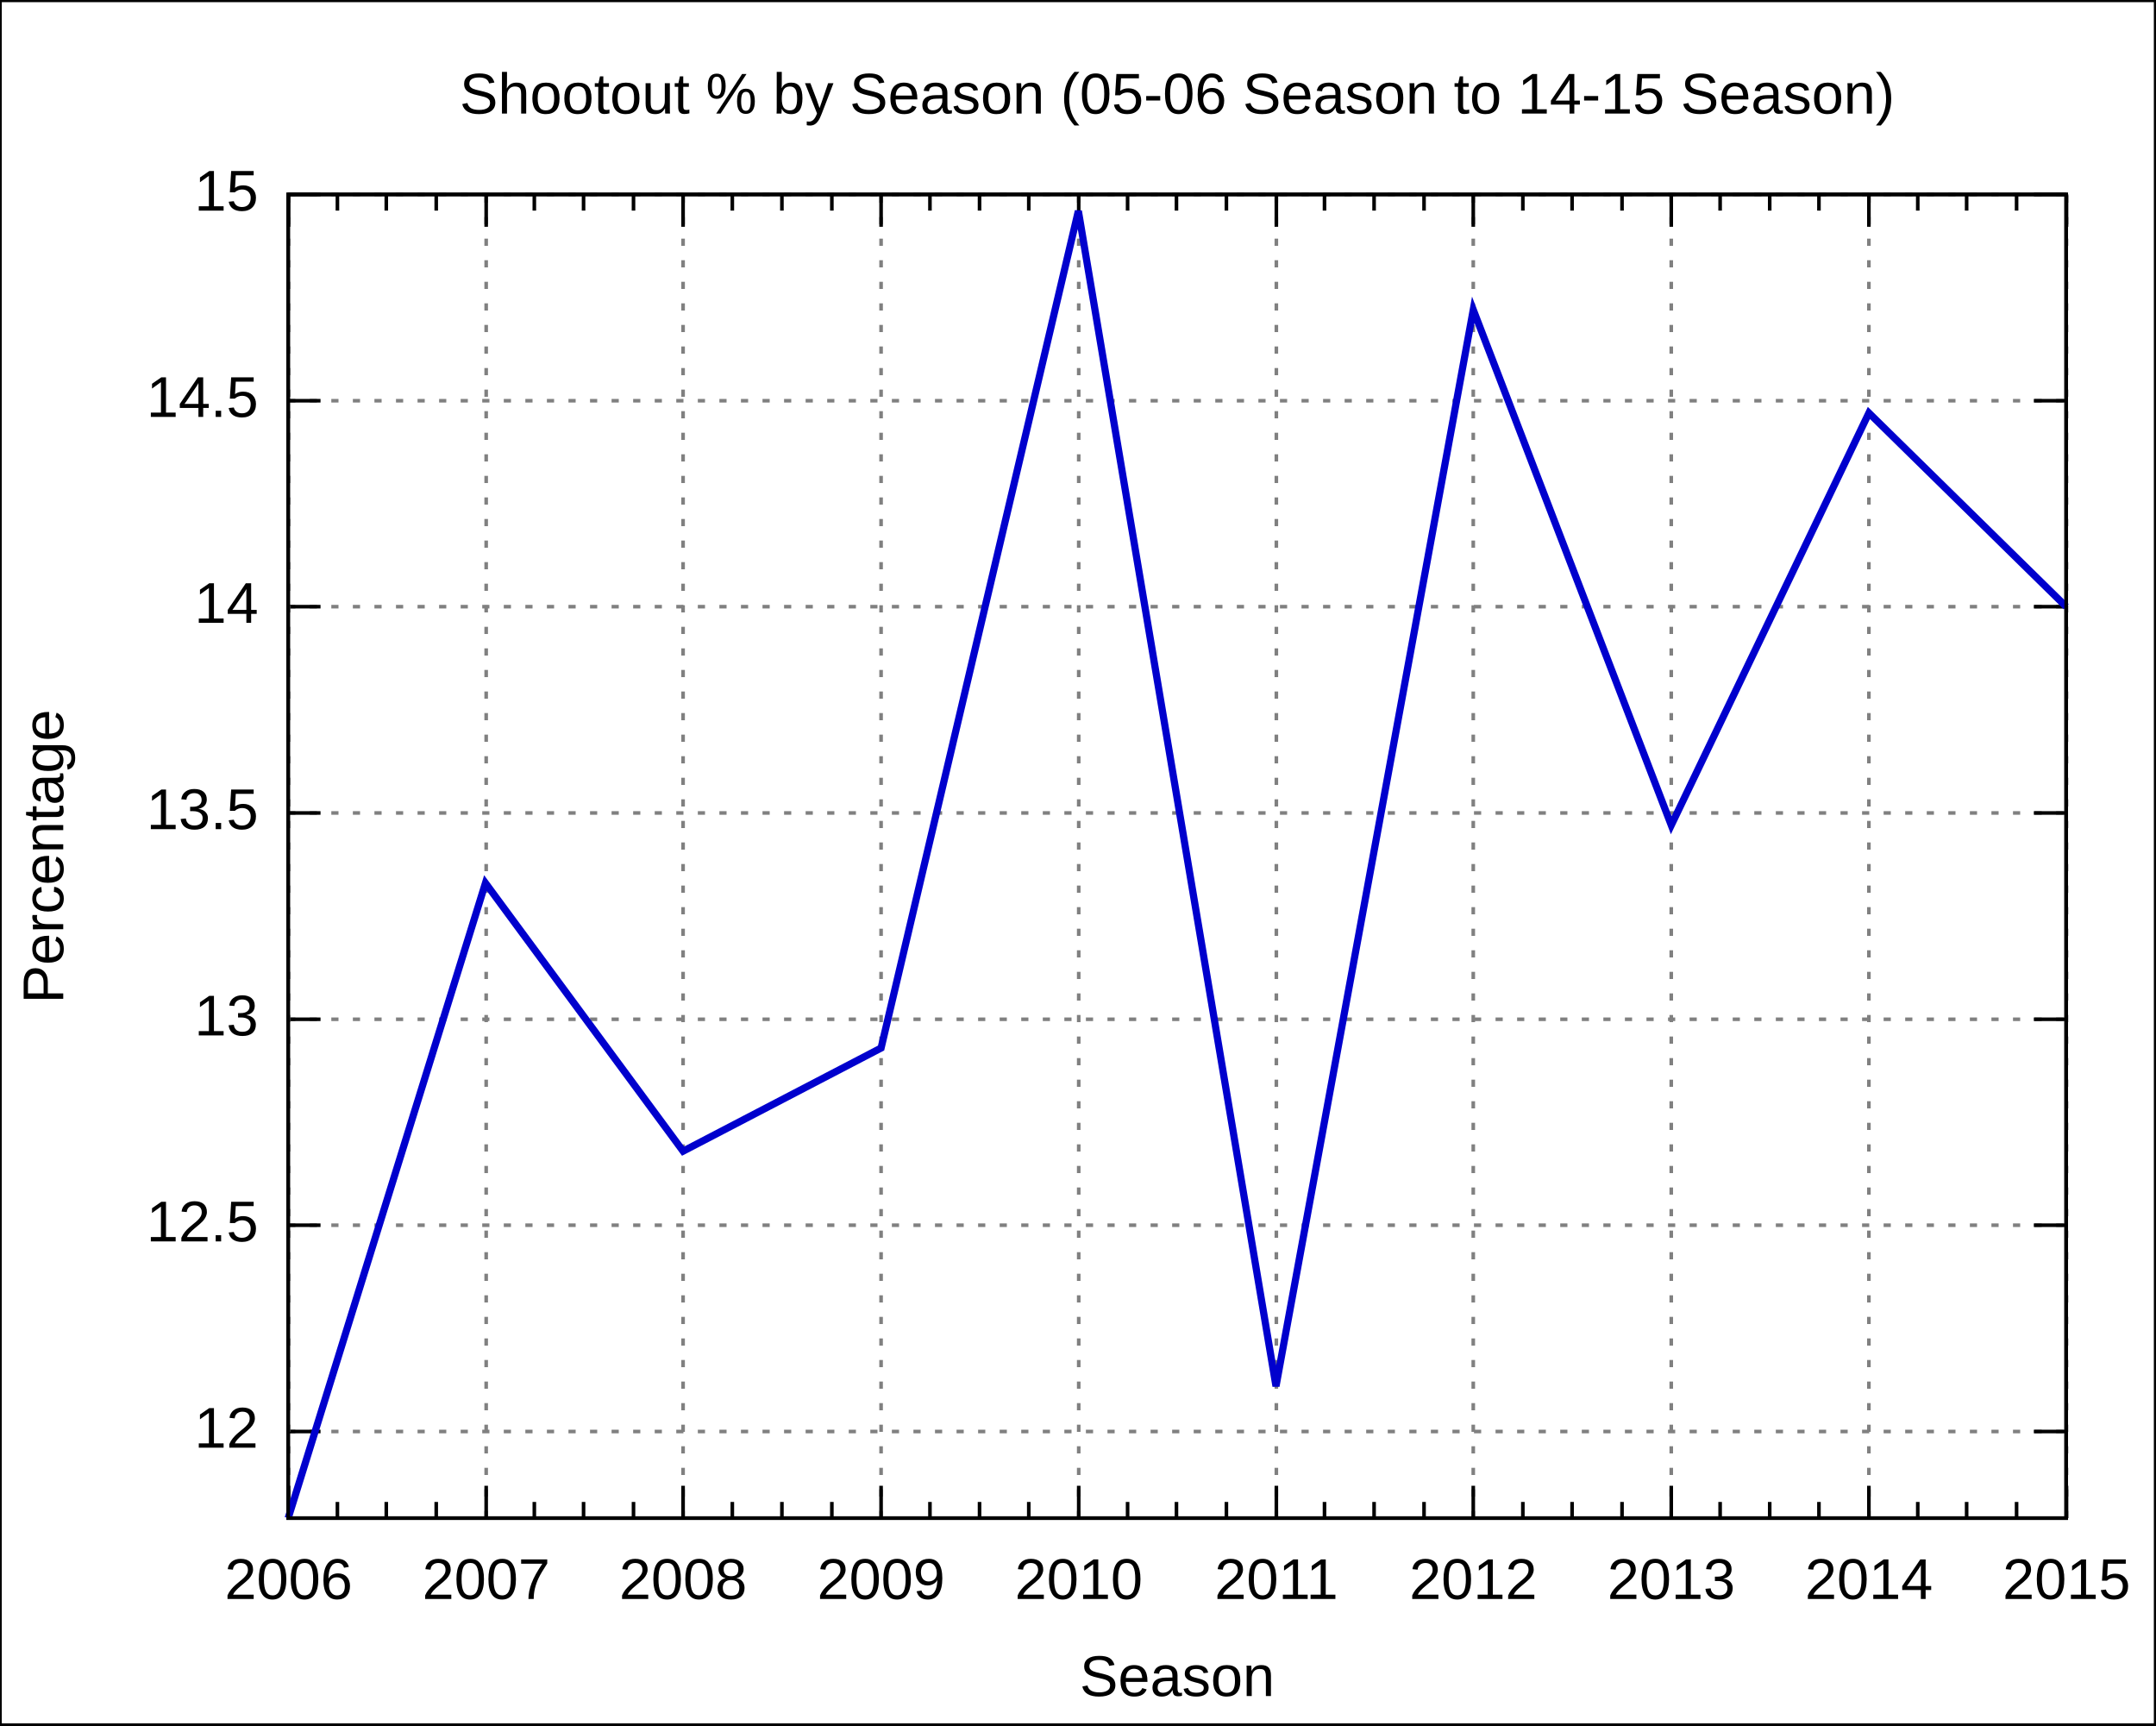
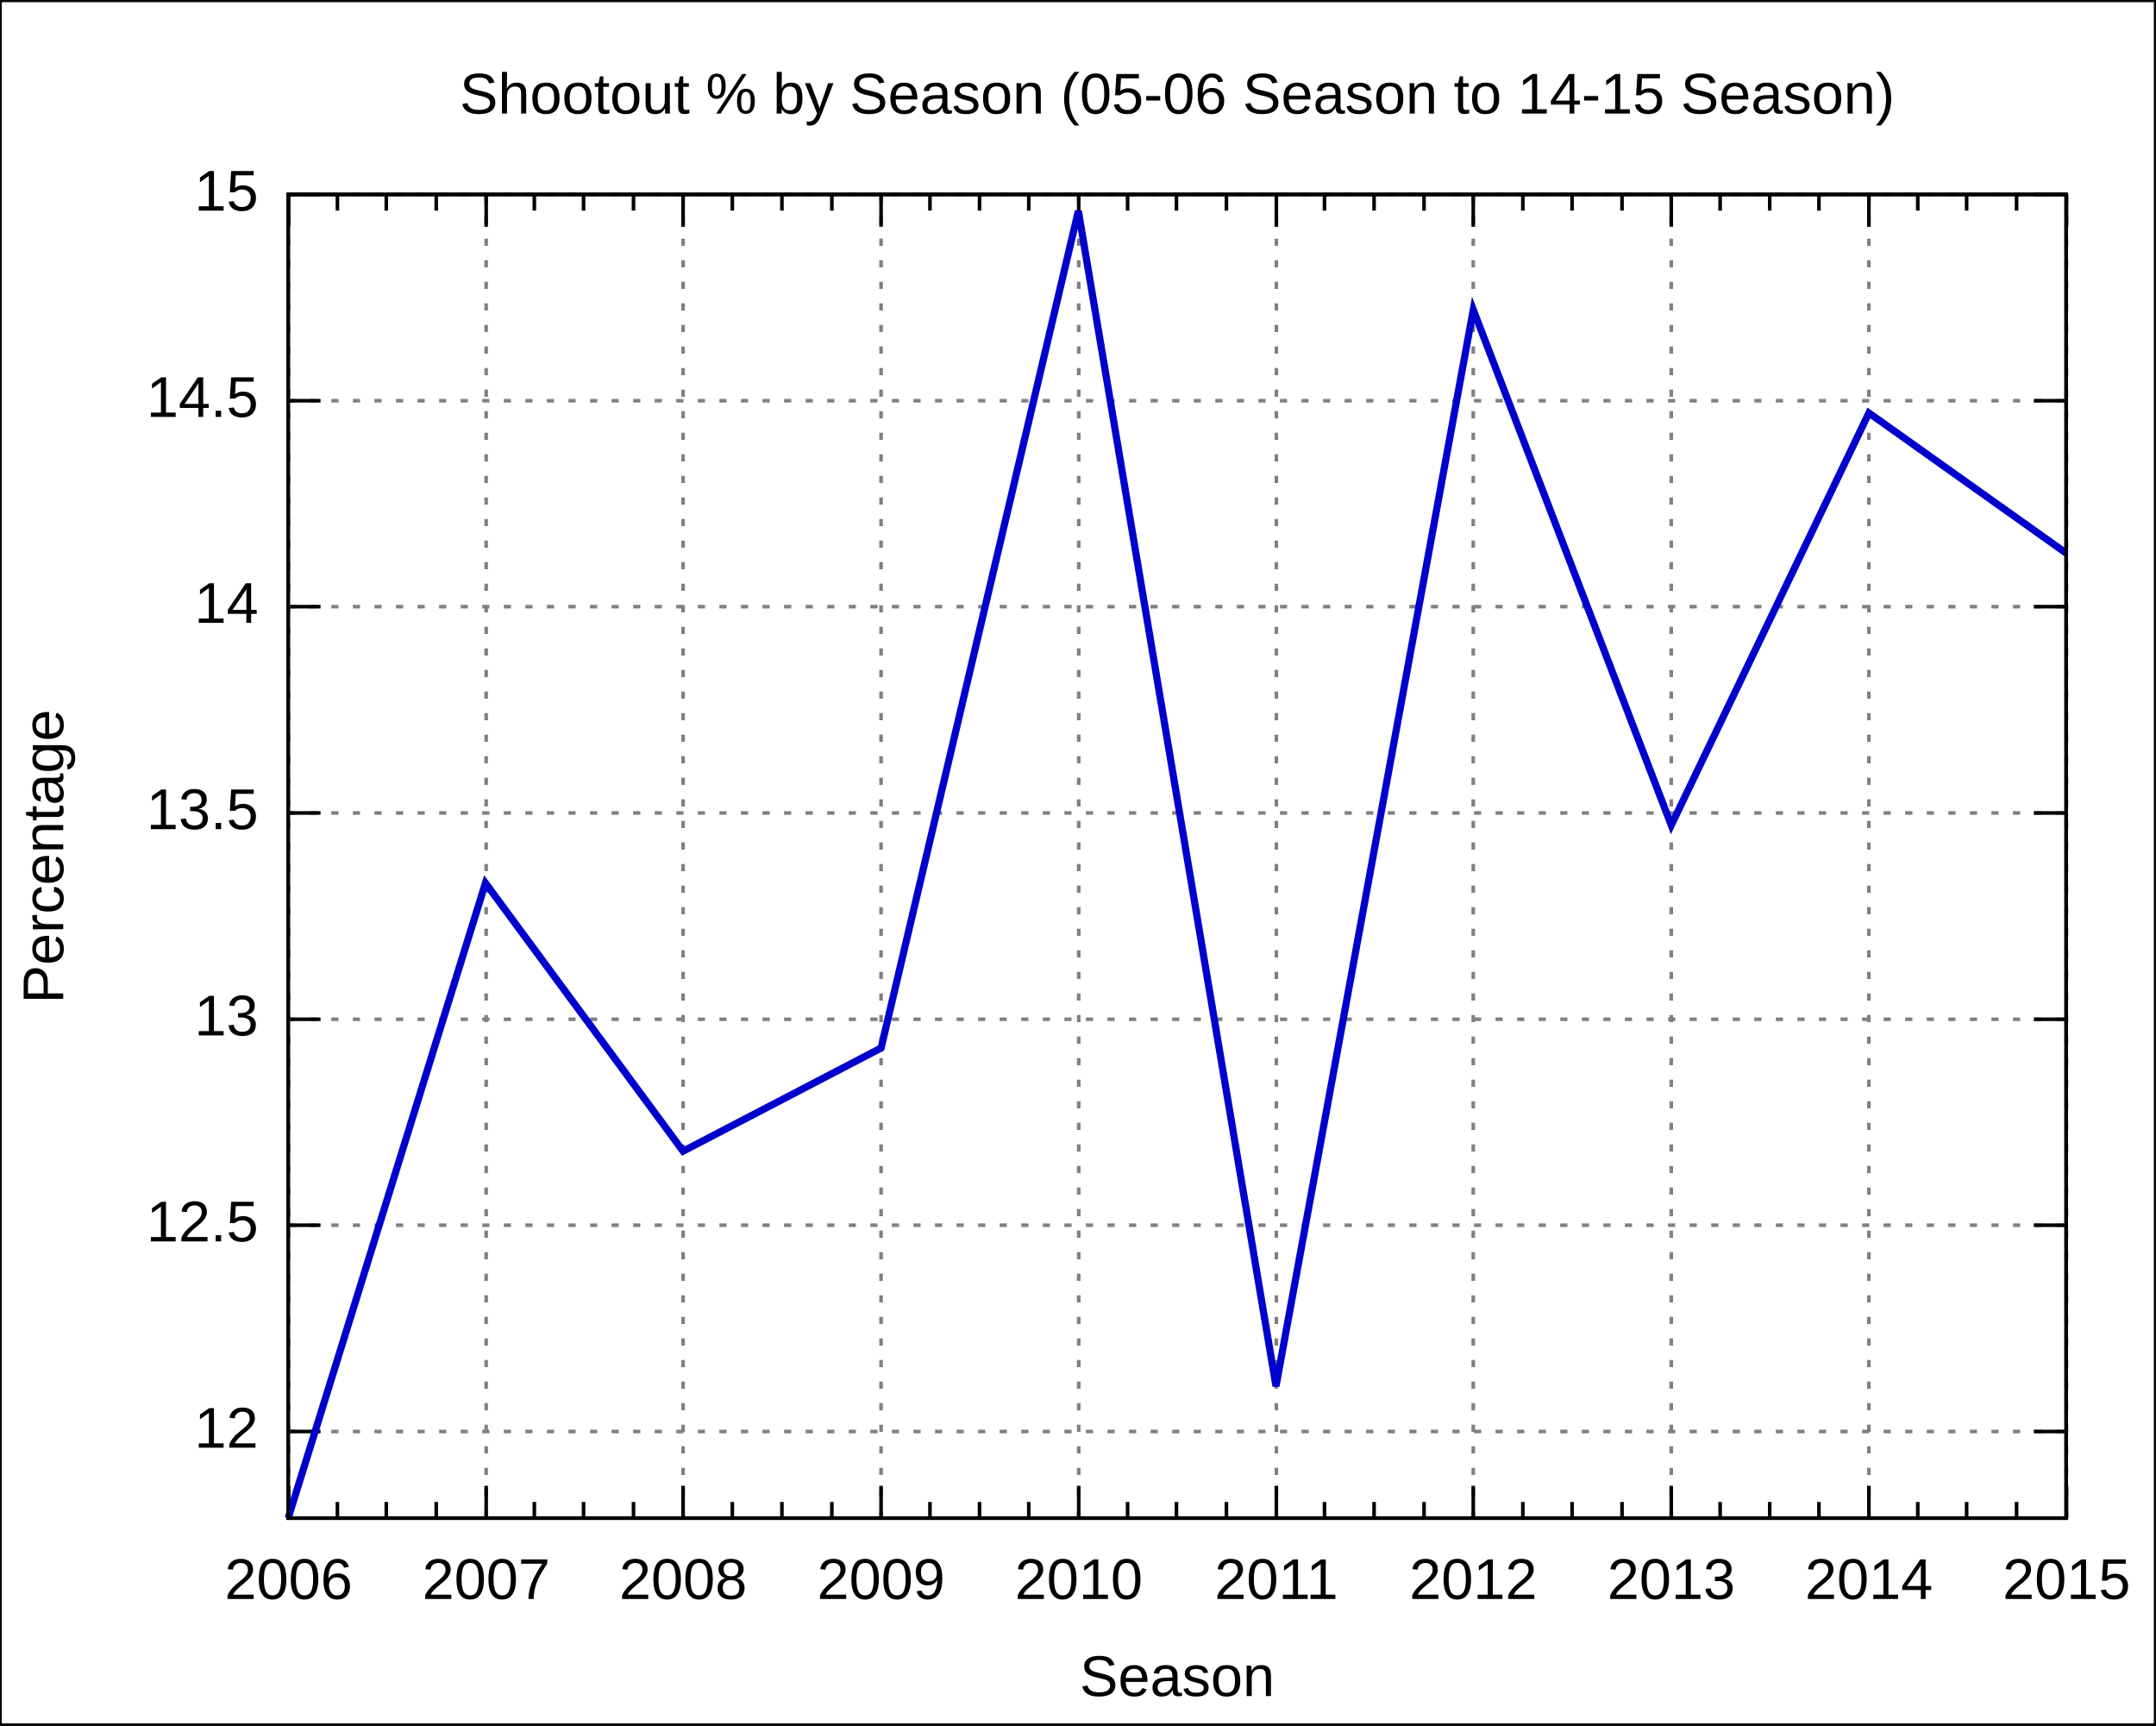
<svg xmlns="http://www.w3.org/2000/svg" xmlns:xlink="http://www.w3.org/1999/xlink" width="600" height="480" viewBox="0 0 600 480">
  <g id="gnuplot_canvas">
    <rect x="0" y="0" width="600" height="480" fill="none" />
    <defs>
      <circle id="gpDot" r="0.5" stroke-width="0.5" />
      <path id="gpPt0" stroke-width="0.222" stroke="currentColor" d="M-1,0 h2 M0,-1 v2" />
      <path id="gpPt1" stroke-width="0.222" stroke="currentColor" d="M-1,-1 L1,1 M1,-1 L-1,1" />
      <path id="gpPt2" stroke-width="0.222" stroke="currentColor" d="M-1,0 L1,0 M0,-1 L0,1 M-1,-1 L1,1 M-1,1 L1,-1" />
      <rect id="gpPt3" stroke-width="0.222" stroke="currentColor" x="-1" y="-1" width="2" height="2" />
      <rect id="gpPt4" stroke-width="0.222" stroke="currentColor" fill="currentColor" x="-1" y="-1" width="2" height="2" />
      <circle id="gpPt5" stroke-width="0.222" stroke="currentColor" cx="0" cy="0" r="1" />
      <use xlink:href="#gpPt5" id="gpPt6" fill="currentColor" stroke="none" />
      <path id="gpPt7" stroke-width="0.222" stroke="currentColor" d="M0,-1.33 L-1.33,0.67 L1.33,0.67 z" />
      <use xlink:href="#gpPt7" id="gpPt8" fill="currentColor" stroke="none" />
      <use xlink:href="#gpPt7" id="gpPt9" stroke="currentColor" transform="rotate(180)" />
      <use xlink:href="#gpPt9" id="gpPt10" fill="currentColor" stroke="none" />
      <use xlink:href="#gpPt3" id="gpPt11" stroke="currentColor" transform="rotate(45)" />
      <use xlink:href="#gpPt11" id="gpPt12" fill="currentColor" stroke="none" />
    </defs>
    <g style="fill:none; color:white; stroke:currentColor; stroke-width:1.00; stroke-linecap:butt; stroke-linejoin:miter">
</g>
    <g style="fill:none; color:black; stroke:currentColor; stroke-width:1.00; stroke-linecap:butt; stroke-linejoin:miter">
      <g style="stroke:none; shape-rendering:crispEdges">
        <polygon fill="rgb(255, 255, 255)" points="0.0,480.0 599.9,480.0 599.9,0.1 0.0,0.1 " />
      </g>
      <path stroke="black" d="M0.0,480.0 L0.0,0.1 L599.9,0.1 L599.9,480.0 L0.0,480.0  " />
    </g>
    <g style="fill:none; color:gray; stroke:currentColor; stroke-width:1.00; stroke-linecap:butt; stroke-linejoin:miter">
      <path stroke="gray" stroke-dasharray=" 2,4" class="gridline" d="M80.2,398.3 L575.0,398.3  " />
    </g>
    <g style="fill:none; color:black; stroke:currentColor; stroke-width:1.00; stroke-linecap:butt; stroke-linejoin:miter">
      <path stroke="black" d="M80.2,398.3 L89.2,398.3 M575.0,398.3 L566.0,398.3  " />
      <g transform="translate(71.9,402.8)" style="stroke:none; fill:black; font-family:Arial; font-size:12.00pt; text-anchor:end">
        <text> 12</text>
      </g>
    </g>
    <g style="fill:none; color:gray; stroke:currentColor; stroke-width:1.00; stroke-linecap:butt; stroke-linejoin:miter">
      <path stroke="gray" stroke-dasharray=" 2,4" class="gridline" d="M80.2,340.9 L575.0,340.9  " />
    </g>
    <g style="fill:none; color:black; stroke:currentColor; stroke-width:1.00; stroke-linecap:butt; stroke-linejoin:miter">
      <path stroke="black" d="M80.2,340.9 L89.2,340.9 M575.0,340.9 L566.0,340.9  " />
      <g transform="translate(71.9,345.4)" style="stroke:none; fill:black; font-family:Arial; font-size:12.00pt; text-anchor:end">
        <text> 12.5</text>
      </g>
    </g>
    <g style="fill:none; color:gray; stroke:currentColor; stroke-width:1.00; stroke-linecap:butt; stroke-linejoin:miter">
      <path stroke="gray" stroke-dasharray=" 2,4" class="gridline" d="M80.2,283.6 L575.0,283.6  " />
    </g>
    <g style="fill:none; color:black; stroke:currentColor; stroke-width:1.00; stroke-linecap:butt; stroke-linejoin:miter">
      <path stroke="black" d="M80.2,283.6 L89.2,283.6 M575.0,283.6 L566.0,283.6  " />
      <g transform="translate(71.9,288.1)" style="stroke:none; fill:black; font-family:Arial; font-size:12.00pt; text-anchor:end">
        <text> 13</text>
      </g>
    </g>
    <g style="fill:none; color:gray; stroke:currentColor; stroke-width:1.00; stroke-linecap:butt; stroke-linejoin:miter">
      <path stroke="gray" stroke-dasharray=" 2,4" class="gridline" d="M80.2,226.2 L575.0,226.2  " />
    </g>
    <g style="fill:none; color:black; stroke:currentColor; stroke-width:1.00; stroke-linecap:butt; stroke-linejoin:miter">
      <path stroke="black" d="M80.2,226.2 L89.2,226.2 M575.0,226.2 L566.0,226.2  " />
      <g transform="translate(71.9,230.7)" style="stroke:none; fill:black; font-family:Arial; font-size:12.00pt; text-anchor:end">
        <text> 13.5</text>
      </g>
    </g>
    <g style="fill:none; color:gray; stroke:currentColor; stroke-width:1.00; stroke-linecap:butt; stroke-linejoin:miter">
      <path stroke="gray" stroke-dasharray=" 2,4" class="gridline" d="M80.2,168.8 L575.0,168.8  " />
    </g>
    <g style="fill:none; color:black; stroke:currentColor; stroke-width:1.00; stroke-linecap:butt; stroke-linejoin:miter">
      <path stroke="black" d="M80.2,168.8 L89.2,168.8 M575.0,168.8 L566.0,168.8  " />
      <g transform="translate(71.9,173.3)" style="stroke:none; fill:black; font-family:Arial; font-size:12.00pt; text-anchor:end">
        <text> 14</text>
      </g>
    </g>
    <g style="fill:none; color:gray; stroke:currentColor; stroke-width:1.00; stroke-linecap:butt; stroke-linejoin:miter">
      <path stroke="gray" stroke-dasharray=" 2,4" class="gridline" d="M80.2,111.5 L575.0,111.5  " />
    </g>
    <g style="fill:none; color:black; stroke:currentColor; stroke-width:1.00; stroke-linecap:butt; stroke-linejoin:miter">
      <path stroke="black" d="M80.2,111.5 L89.2,111.5 M575.0,111.5 L566.0,111.5  " />
      <g transform="translate(71.9,116.0)" style="stroke:none; fill:black; font-family:Arial; font-size:12.00pt; text-anchor:end">
        <text> 14.5</text>
      </g>
    </g>
    <g style="fill:none; color:gray; stroke:currentColor; stroke-width:1.00; stroke-linecap:butt; stroke-linejoin:miter">
      <path stroke="gray" stroke-dasharray=" 2,4" class="gridline" d="M80.2,54.1 L575.0,54.1  " />
    </g>
    <g style="fill:none; color:black; stroke:currentColor; stroke-width:1.00; stroke-linecap:butt; stroke-linejoin:miter">
      <path stroke="black" d="M80.2,54.1 L89.2,54.1 M575.0,54.1 L566.0,54.1  " />
      <g transform="translate(71.9,58.6)" style="stroke:none; fill:black; font-family:Arial; font-size:12.00pt; text-anchor:end">
        <text> 15</text>
      </g>
    </g>
    <g style="fill:none; color:gray; stroke:currentColor; stroke-width:1.00; stroke-linecap:butt; stroke-linejoin:miter">
      <path stroke="gray" stroke-dasharray=" 2,4" class="gridline" d="M80.3,422.4 L80.3,54.1  " />
    </g>
    <g style="fill:none; color:black; stroke:currentColor; stroke-width:1.00; stroke-linecap:butt; stroke-linejoin:miter">
      <path stroke="black" d="M80.3,422.4 L80.3,413.4 M80.3,54.1 L80.3,63.1  " />
      <g transform="translate(80.3,444.9)" style="stroke:none; fill:black; font-family:Arial; font-size:12.00pt; text-anchor:middle">
        <text>2006</text>
      </g>
      <path stroke="black" d="M93.9,422.4 L93.9,417.9 M93.9,54.1 L93.9,58.6 M107.5,422.4 L107.5,417.9 M107.5,54.1 L107.5,58.6    M121.4,422.4 L121.4,417.9 M121.4,54.1 L121.4,58.6  " />
    </g>
    <g style="fill:none; color:gray; stroke:currentColor; stroke-width:1.00; stroke-linecap:butt; stroke-linejoin:miter">
      <path stroke="gray" stroke-dasharray=" 2,4" class="gridline" d="M135.3,422.4 L135.3,54.1  " />
    </g>
    <g style="fill:none; color:black; stroke:currentColor; stroke-width:1.00; stroke-linecap:butt; stroke-linejoin:miter">
      <path stroke="black" d="M135.3,422.4 L135.3,413.4 M135.3,54.1 L135.3,63.1  " />
      <g transform="translate(135.3,444.9)" style="stroke:none; fill:black; font-family:Arial; font-size:12.00pt; text-anchor:middle">
        <text>2007</text>
      </g>
      <path stroke="black" d="M148.7,422.4 L148.7,417.9 M148.7,54.1 L148.7,58.6 M162.4,422.4 L162.4,417.9 M162.4,54.1 L162.4,58.6    M176.3,422.4 L176.3,417.9 M176.3,54.1 L176.3,58.6  " />
    </g>
    <g style="fill:none; color:gray; stroke:currentColor; stroke-width:1.00; stroke-linecap:butt; stroke-linejoin:miter">
      <path stroke="gray" stroke-dasharray=" 2,4" class="gridline" d="M190.1,422.4 L190.1,54.1  " />
    </g>
    <g style="fill:none; color:black; stroke:currentColor; stroke-width:1.00; stroke-linecap:butt; stroke-linejoin:miter">
      <path stroke="black" d="M190.1,422.4 L190.1,413.4 M190.1,54.1 L190.1,63.1  " />
      <g transform="translate(190.1,444.9)" style="stroke:none; fill:black; font-family:Arial; font-size:12.00pt; text-anchor:middle">
        <text>2008</text>
      </g>
      <path stroke="black" d="M203.8,422.4 L203.8,417.9 M203.8,54.1 L203.8,58.6 M217.6,422.4 L217.6,417.9 M217.6,54.1 L217.6,58.6    M231.5,422.4 L231.5,417.9 M231.5,54.1 L231.5,58.6  " />
    </g>
    <g style="fill:none; color:gray; stroke:currentColor; stroke-width:1.00; stroke-linecap:butt; stroke-linejoin:miter">
      <path stroke="gray" stroke-dasharray=" 2,4" class="gridline" d="M245.2,422.4 L245.2,54.1  " />
    </g>
    <g style="fill:none; color:black; stroke:currentColor; stroke-width:1.00; stroke-linecap:butt; stroke-linejoin:miter">
      <path stroke="black" d="M245.2,422.4 L245.2,413.4 M245.2,54.1 L245.2,63.1  " />
      <g transform="translate(245.2,444.9)" style="stroke:none; fill:black; font-family:Arial; font-size:12.00pt; text-anchor:middle">
        <text>2009</text>
      </g>
      <path stroke="black" d="M258.8,422.4 L258.8,417.9 M258.8,54.1 L258.8,58.6 M272.6,422.4 L272.6,417.9 M272.6,54.1 L272.6,58.6    M286.3,422.4 L286.3,417.9 M286.3,54.1 L286.3,58.6  " />
    </g>
    <g style="fill:none; color:gray; stroke:currentColor; stroke-width:1.00; stroke-linecap:butt; stroke-linejoin:miter">
      <path stroke="gray" stroke-dasharray=" 2,4" class="gridline" d="M300.2,422.4 L300.2,54.1  " />
    </g>
    <g style="fill:none; color:black; stroke:currentColor; stroke-width:1.00; stroke-linecap:butt; stroke-linejoin:miter">
      <path stroke="black" d="M300.2,422.4 L300.2,413.4 M300.2,54.1 L300.2,63.1  " />
      <g transform="translate(300.2,444.9)" style="stroke:none; fill:black; font-family:Arial; font-size:12.00pt; text-anchor:middle">
        <text>2010</text>
      </g>
      <path stroke="black" d="M313.8,422.4 L313.8,417.9 M313.8,54.1 L313.8,58.6 M327.4,422.4 L327.4,417.9 M327.4,54.1 L327.4,58.6    M341.3,422.4 L341.3,417.9 M341.3,54.1 L341.3,58.6  " />
    </g>
    <g style="fill:none; color:gray; stroke:currentColor; stroke-width:1.00; stroke-linecap:butt; stroke-linejoin:miter">
      <path stroke="gray" stroke-dasharray=" 2,4" class="gridline" d="M355.2,422.4 L355.2,54.1  " />
    </g>
    <g style="fill:none; color:black; stroke:currentColor; stroke-width:1.00; stroke-linecap:butt; stroke-linejoin:miter">
      <path stroke="black" d="M355.2,422.4 L355.2,413.4 M355.2,54.1 L355.2,63.1  " />
      <g transform="translate(355.2,444.9)" style="stroke:none; fill:black; font-family:Arial; font-size:12.00pt; text-anchor:middle">
        <text>2011</text>
      </g>
      <path stroke="black" d="M368.6,422.4 L368.6,417.9 M368.6,54.1 L368.6,58.6 M382.4,422.4 L382.4,417.9 M382.4,54.1 L382.4,58.6    M396.3,422.4 L396.3,417.9 M396.3,54.1 L396.3,58.6  " />
    </g>
    <g style="fill:none; color:gray; stroke:currentColor; stroke-width:1.00; stroke-linecap:butt; stroke-linejoin:miter">
      <path stroke="gray" stroke-dasharray=" 2,4" class="gridline" d="M410.0,422.4 L410.0,54.1  " />
    </g>
    <g style="fill:none; color:black; stroke:currentColor; stroke-width:1.00; stroke-linecap:butt; stroke-linejoin:miter">
      <path stroke="black" d="M410.0,422.4 L410.0,413.4 M410.0,54.1 L410.0,63.1  " />
      <g transform="translate(410.0,444.9)" style="stroke:none; fill:black; font-family:Arial; font-size:12.00pt; text-anchor:middle">
        <text>2012</text>
      </g>
      <path stroke="black" d="M423.8,422.4 L423.8,417.9 M423.8,54.1 L423.8,58.6 M437.5,422.4 L437.5,417.9 M437.5,54.1 L437.5,58.6    M451.4,422.4 L451.4,417.9 M451.4,54.1 L451.4,58.6  " />
    </g>
    <g style="fill:none; color:gray; stroke:currentColor; stroke-width:1.00; stroke-linecap:butt; stroke-linejoin:miter">
      <path stroke="gray" stroke-dasharray=" 2,4" class="gridline" d="M465.1,422.4 L465.1,54.1  " />
    </g>
    <g style="fill:none; color:black; stroke:currentColor; stroke-width:1.00; stroke-linecap:butt; stroke-linejoin:miter">
      <path stroke="black" d="M465.1,422.4 L465.1,413.4 M465.1,54.1 L465.1,63.1  " />
      <g transform="translate(465.1,444.9)" style="stroke:none; fill:black; font-family:Arial; font-size:12.00pt; text-anchor:middle">
        <text>2013</text>
      </g>
      <path stroke="black" d="M478.7,422.4 L478.7,417.9 M478.7,54.1 L478.7,58.6 M492.5,422.4 L492.5,417.9 M492.5,54.1 L492.5,58.6    M506.2,422.4 L506.2,417.9 M506.2,54.1 L506.2,58.6  " />
    </g>
    <g style="fill:none; color:gray; stroke:currentColor; stroke-width:1.00; stroke-linecap:butt; stroke-linejoin:miter">
      <path stroke="gray" stroke-dasharray=" 2,4" class="gridline" d="M520.1,422.4 L520.1,63.1 L520.1,54.1  " />
    </g>
    <g style="fill:none; color:black; stroke:currentColor; stroke-width:1.00; stroke-linecap:butt; stroke-linejoin:miter">
      <path stroke="black" d="M520.1,422.4 L520.1,413.4 M520.1,54.1 L520.1,63.1  " />
      <g transform="translate(520.1,444.9)" style="stroke:none; fill:black; font-family:Arial; font-size:12.00pt; text-anchor:middle">
        <text>2014</text>
      </g>
      <path stroke="black" d="M533.7,422.4 L533.7,417.9 M533.7,54.1 L533.7,58.6 M547.3,422.4 L547.3,417.9 M547.3,54.1 L547.3,58.6    M561.2,422.4 L561.2,417.9 M561.2,54.1 L561.2,58.6  " />
    </g>
    <g style="fill:none; color:gray; stroke:currentColor; stroke-width:1.00; stroke-linecap:butt; stroke-linejoin:miter">
      <path stroke="gray" stroke-dasharray=" 2,4" class="gridline" d="M575.1,422.4 L575.1,54.1  " />
    </g>
    <g style="fill:none; color:black; stroke:currentColor; stroke-width:1.00; stroke-linecap:butt; stroke-linejoin:miter">
      <path stroke="black" d="M575.1,422.4 L575.1,413.4 M575.1,54.1 L575.1,63.1  " />
      <g transform="translate(575.1,444.9)" style="stroke:none; fill:black; font-family:Arial; font-size:12.00pt; text-anchor:middle">
        <text>2015</text>
      </g>
      <path stroke="black" d="M80.2,54.1 L80.2,422.4 L575.0,422.4 L575.0,54.1 L80.2,54.1 Z  " />
      <g transform="translate(17.6,238.3) rotate(270)" style="stroke:none; fill:black; font-family:Arial; font-size:12.00pt; text-anchor:middle">
        <text>Percentage</text>
      </g>
      <g transform="translate(327.6,471.9)" style="stroke:none; fill:black; font-family:Arial; font-size:12.00pt; text-anchor:middle">
        <text>Season</text>
      </g>
      <g transform="translate(327.6,31.6)" style="stroke:none; fill:black; font-family:Arial; font-size:12.00pt; text-anchor:middle">
        <text>Shootout % by Season (05-06 Season to 14-15 Season)</text>
      </g>
    </g>
    <g id="gnuplot_plot_1">
      <g style="fill:none; color:white; stroke:black; stroke-width:2.00; stroke-linecap:butt; stroke-linejoin:miter">
</g>
      <g style="fill:none; color:red; stroke:currentColor; stroke-width:2.00; stroke-linecap:butt; stroke-linejoin:miter">
-         <path stroke="rgb(  0,   0, 205)" d="M575.0,168.8 L520.1,114.9 L465.1,229.6 L410.0,86.2 L355.1,385.7 L300.1,58.7 L245.2,291.6 L190.1,320.3    L135.1,245.7 L80.2,422.4  " />
+         <path stroke="rgb(  0,   0, 205)" d="M575.0,153.9 L520.1,114.9 L465.1,229.6 L410.0,86.2 L355.1,385.7 L300.1,58.7 L245.2,291.6 L190.1,320.3    L135.1,245.7 L80.2,422.4  " />
      </g>
    </g>
    <g style="fill:none; color:white; stroke:rgb(  0,   0, 205); stroke-width:1.00; stroke-linecap:butt; stroke-linejoin:miter">
</g>
    <g style="fill:none; color:black; stroke:currentColor; stroke-width:1.00; stroke-linecap:butt; stroke-linejoin:miter">
      <path stroke="black" d="M80.2,54.1 L80.2,422.4 L575.0,422.4 L575.0,54.1 L80.2,54.1 Z  " />
    </g>
  </g>
</svg>
